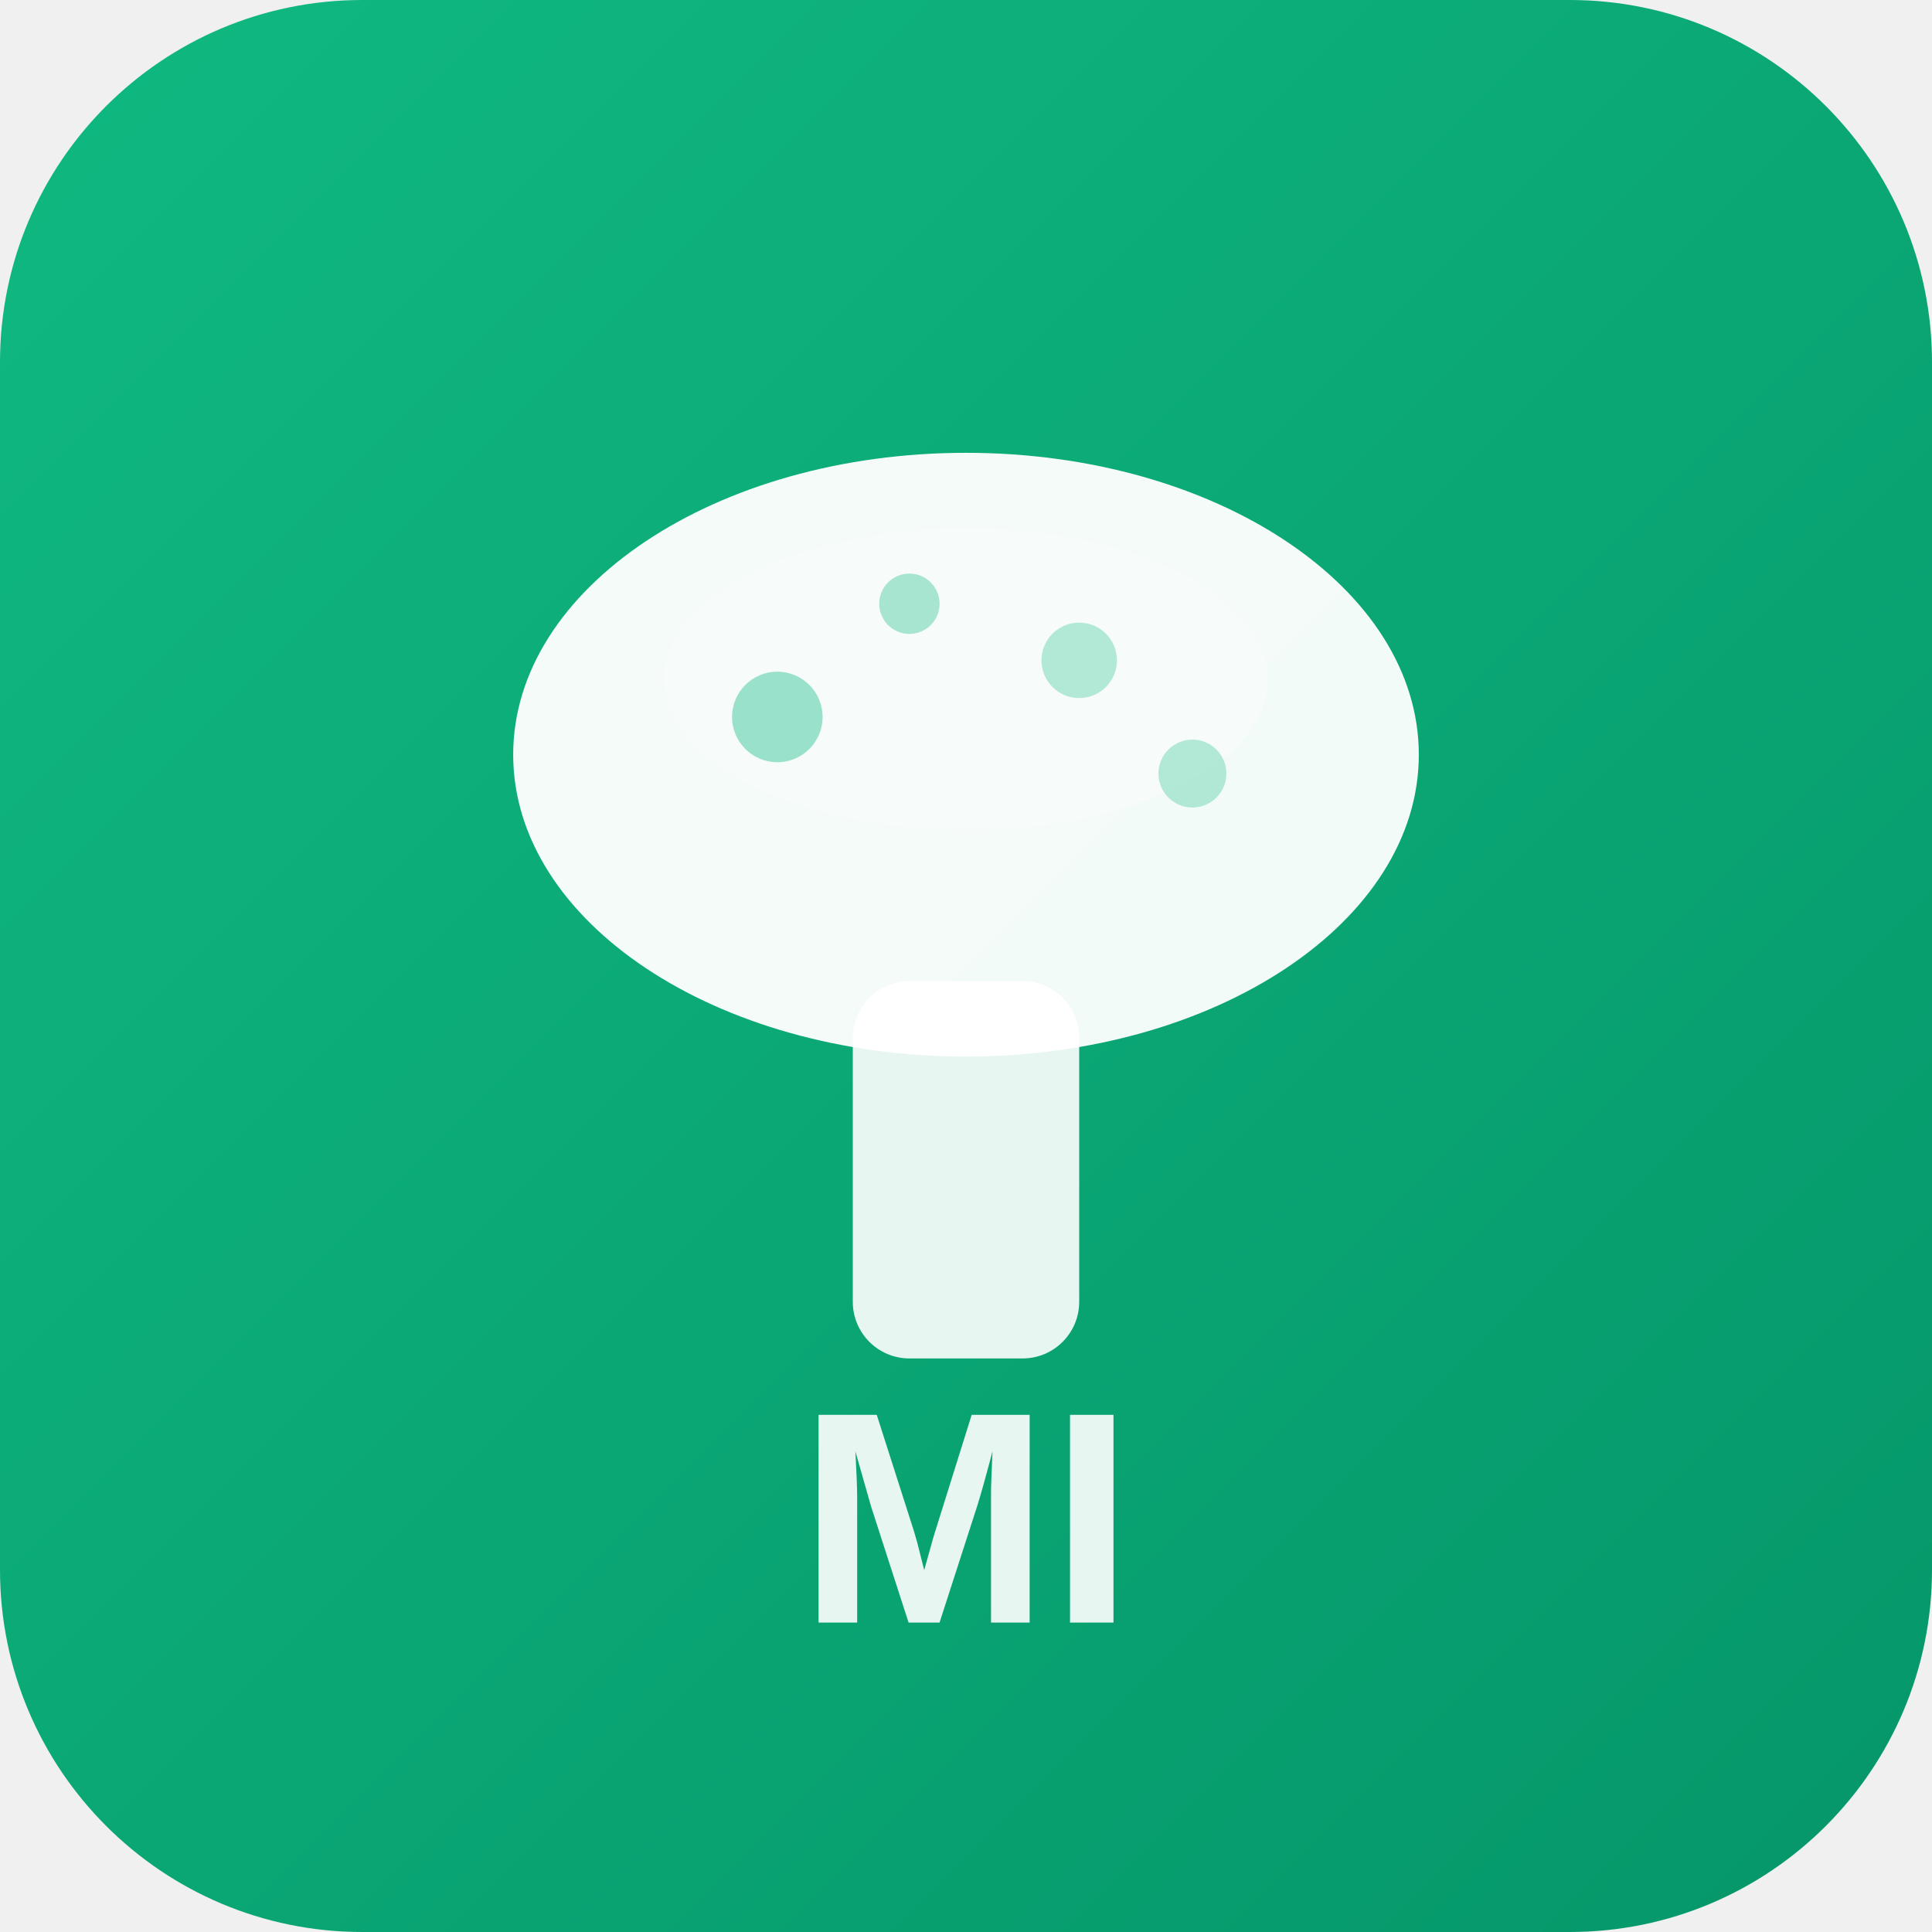
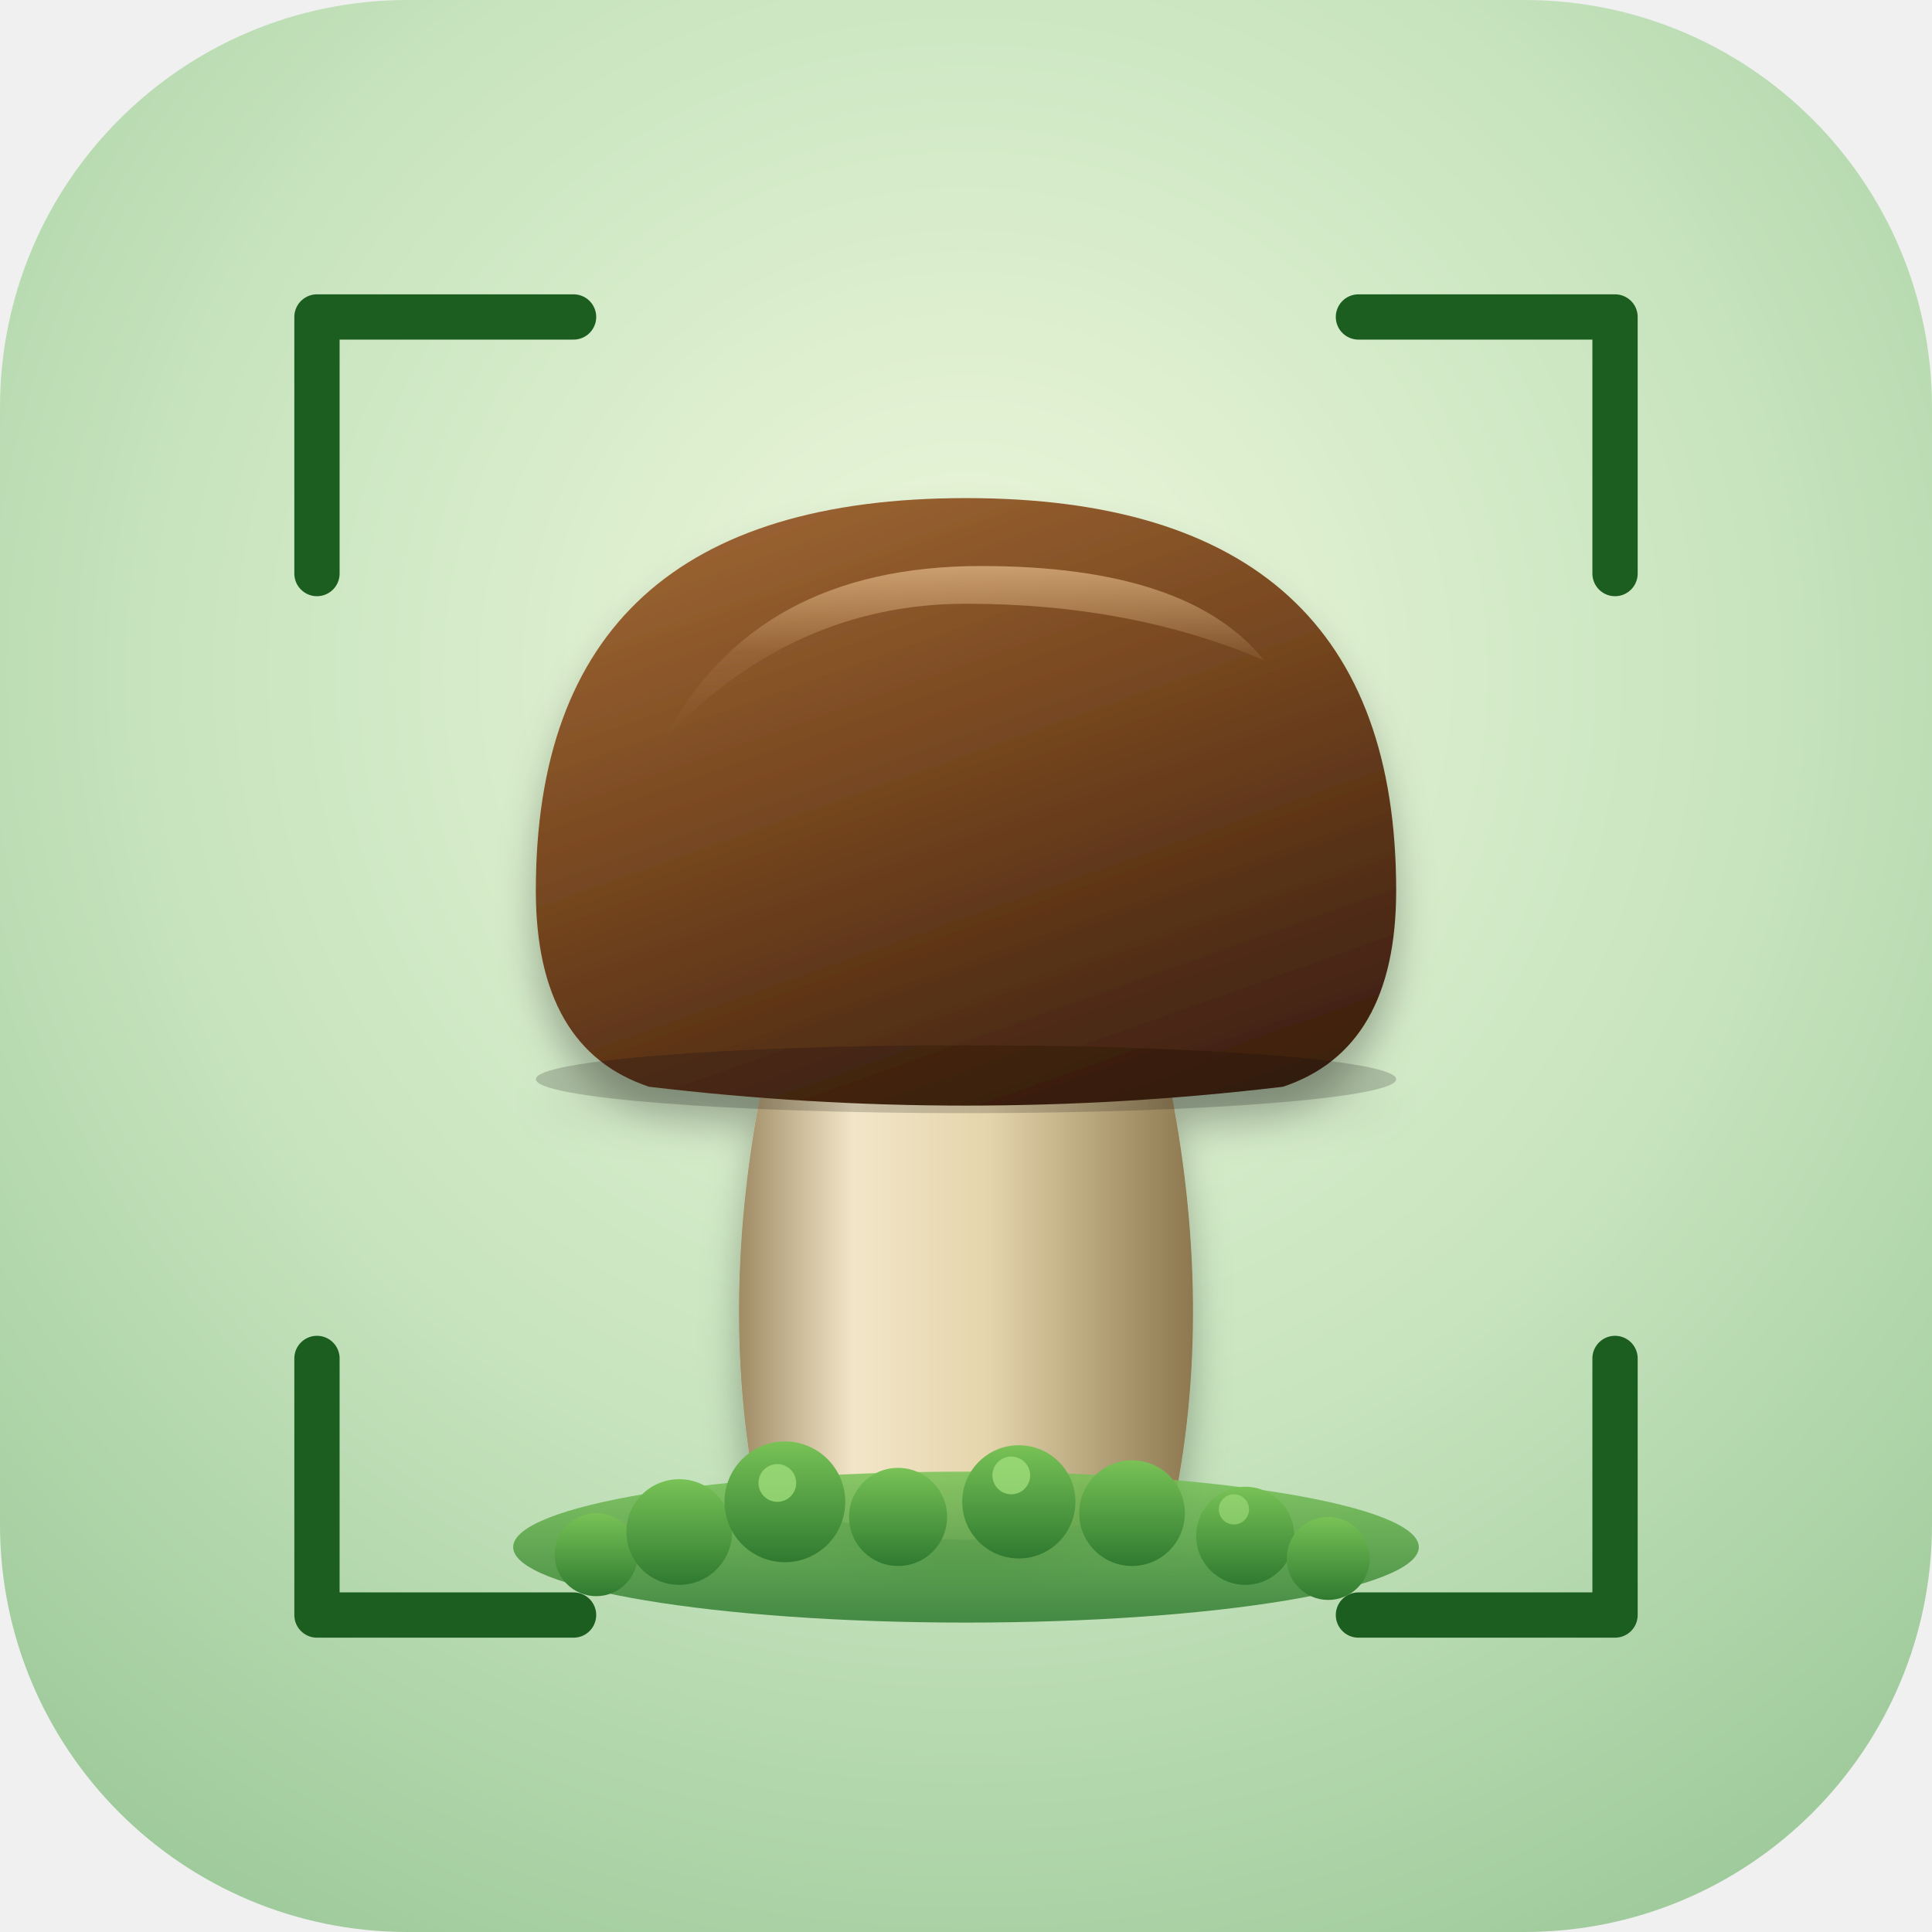
<svg xmlns="http://www.w3.org/2000/svg" viewBox="0 0 512 512">
  <defs>
-     <linearGradient id="bg" x1="0%" y1="0%" x2="100%" y2="100%">
-       <stop offset="0%" style="stop-color:#10b981" />
-       <stop offset="100%" style="stop-color:#059669" />
+     <radialGradient id="bg" cx="50%" cy="35%" r="75%">
+       <stop offset="0%" stop-color="#eef7dc" />
+       <stop offset="55%" stop-color="#c7e4be" />
+       <stop offset="100%" stop-color="#9dc99a" />
+     </radialGradient>
+     <linearGradient id="cap" x1="25%" y1="0%" x2="75%" y2="100%">
+       <stop offset="0%" stop-color="#9c6432" />
+       <stop offset="45%" stop-color="#74451f" />
+       <stop offset="100%" stop-color="#3e2010" />
    </linearGradient>
+     <linearGradient id="capHl" x1="50%" y1="0%" x2="50%" y2="100%">
+       <stop offset="0%" stop-color="#ffd9a6" stop-opacity="0.55" />
+       <stop offset="50%" stop-color="#ffd9a6" stop-opacity="0.1" />
+       <stop offset="100%" stop-color="#ffd9a6" stop-opacity="0" />
+     </linearGradient>
+     <linearGradient id="stem" x1="0%" y1="0%" x2="100%" y2="0%">
+       <stop offset="0%" stop-color="#a08c65" />
+       <stop offset="25%" stop-color="#f2e6c8" />
+       <stop offset="55%" stop-color="#e5d5ac" />
+       <stop offset="100%" stop-color="#8d7850" />
+     </linearGradient>
+     <linearGradient id="moss" x1="0%" y1="0%" x2="0%" y2="100%">
+       <stop offset="0%" stop-color="#78c256" />
+       <stop offset="100%" stop-color="#2f7a30" />
+     </linearGradient>
+     <filter id="mshadow" x="-20%" y="-20%" width="140%" height="140%">
+       <feGaussianBlur in="SourceAlpha" stdDeviation="5" />
+       <feOffset dx="0" dy="7" />
+       <feComponentTransfer>
+         <feFuncA type="linear" slope="0.28" />
+       </feComponentTransfer>
+       <feMerge>
+         <feMergeNode />
+         <feMergeNode in="SourceGraphic" />
+       </feMerge>
+     </filter>
  </defs>
-   <rect width="512" height="512" rx="96" fill="url(#bg)" />
-   <g transform="translate(256,240)" fill="white">
-     <ellipse cx="0" cy="-40" rx="120" ry="80" fill="white" opacity="0.95" />
-     <ellipse cx="0" cy="-60" rx="80" ry="40" fill="white" opacity="0.3" />
-     <rect x="-30" y="20" width="60" height="100" rx="15" fill="white" opacity="0.9" />
-     <circle cx="-50" cy="-50" r="12" fill="#10b981" opacity="0.4" />
-     <circle cx="30" cy="-65" r="10" fill="#10b981" opacity="0.3" />
-     <circle cx="-15" cy="-80" r="8" fill="#10b981" opacity="0.35" />
-     <circle cx="60" cy="-35" r="9" fill="#10b981" opacity="0.3" />
+   <rect width="512" height="512" rx="108" fill="url(#bg)" />
+   <g stroke="#1b5e20" stroke-width="12" stroke-linecap="round" stroke-linejoin="round" fill="none">
+     <path d="M 84 152 L 84 84 L 152 84" />
+     <path d="M 360 84 L 428 84 L 428 152" />
+     <path d="M 84 360 L 84 428 L 152 428" />
+     <path d="M 360 428 L 428 428 L 428 360" />
  </g>
-   <text x="256" y="430" text-anchor="middle" font-family="Arial,sans-serif" font-weight="900" font-size="80" fill="white" opacity="0.9">MI</text>
+   <g filter="url(#mshadow)">
+     <path d="M 204 278              Q 190 340, 200 394              Q 228 408, 256 408              Q 284 408, 312 394              Q 322 340, 308 278              Q 283 268, 256 266              Q 229 268, 204 278 Z" fill="url(#stem)" />
+     <path d="M 142 236              Q 142 132, 256 132              Q 370 132, 370 236              Q 370 278, 340 288              Q 256 298, 172 288              Q 142 278, 142 236 Z" fill="url(#cap)" />
+     <path d="M 176 196              Q 200 150, 260 150              Q 315 150, 335 175              Q 300 160, 256 160              Q 210 160, 176 196 Z" fill="url(#capHl)" />
+     <ellipse cx="256" cy="286" rx="114" ry="9" fill="rgba(0,0,0,0.18)" />
+   </g>
+   <g>
+     <ellipse cx="256" cy="410" rx="120" ry="20" fill="url(#moss)" opacity="0.85" />
+     <circle cx="158" cy="412" r="11" fill="url(#moss)" />
+     <circle cx="180" cy="406" r="14" fill="url(#moss)" />
+     <circle cx="208" cy="398" r="16" fill="url(#moss)" />
+     <circle cx="238" cy="402" r="13" fill="url(#moss)" />
+     <circle cx="270" cy="398" r="15" fill="url(#moss)" />
+     <circle cx="300" cy="401" r="14" fill="url(#moss)" />
+     <circle cx="330" cy="407" r="13" fill="url(#moss)" />
+     <circle cx="352" cy="413" r="11" fill="url(#moss)" />
+     <circle cx="206" cy="393" r="5" fill="#a3e07d" opacity="0.75" />
+     <circle cx="268" cy="391" r="5" fill="#a3e07d" opacity="0.75" />
+     <circle cx="327" cy="400" r="4" fill="#a3e07d" opacity="0.6" />
+   </g>
</svg>
